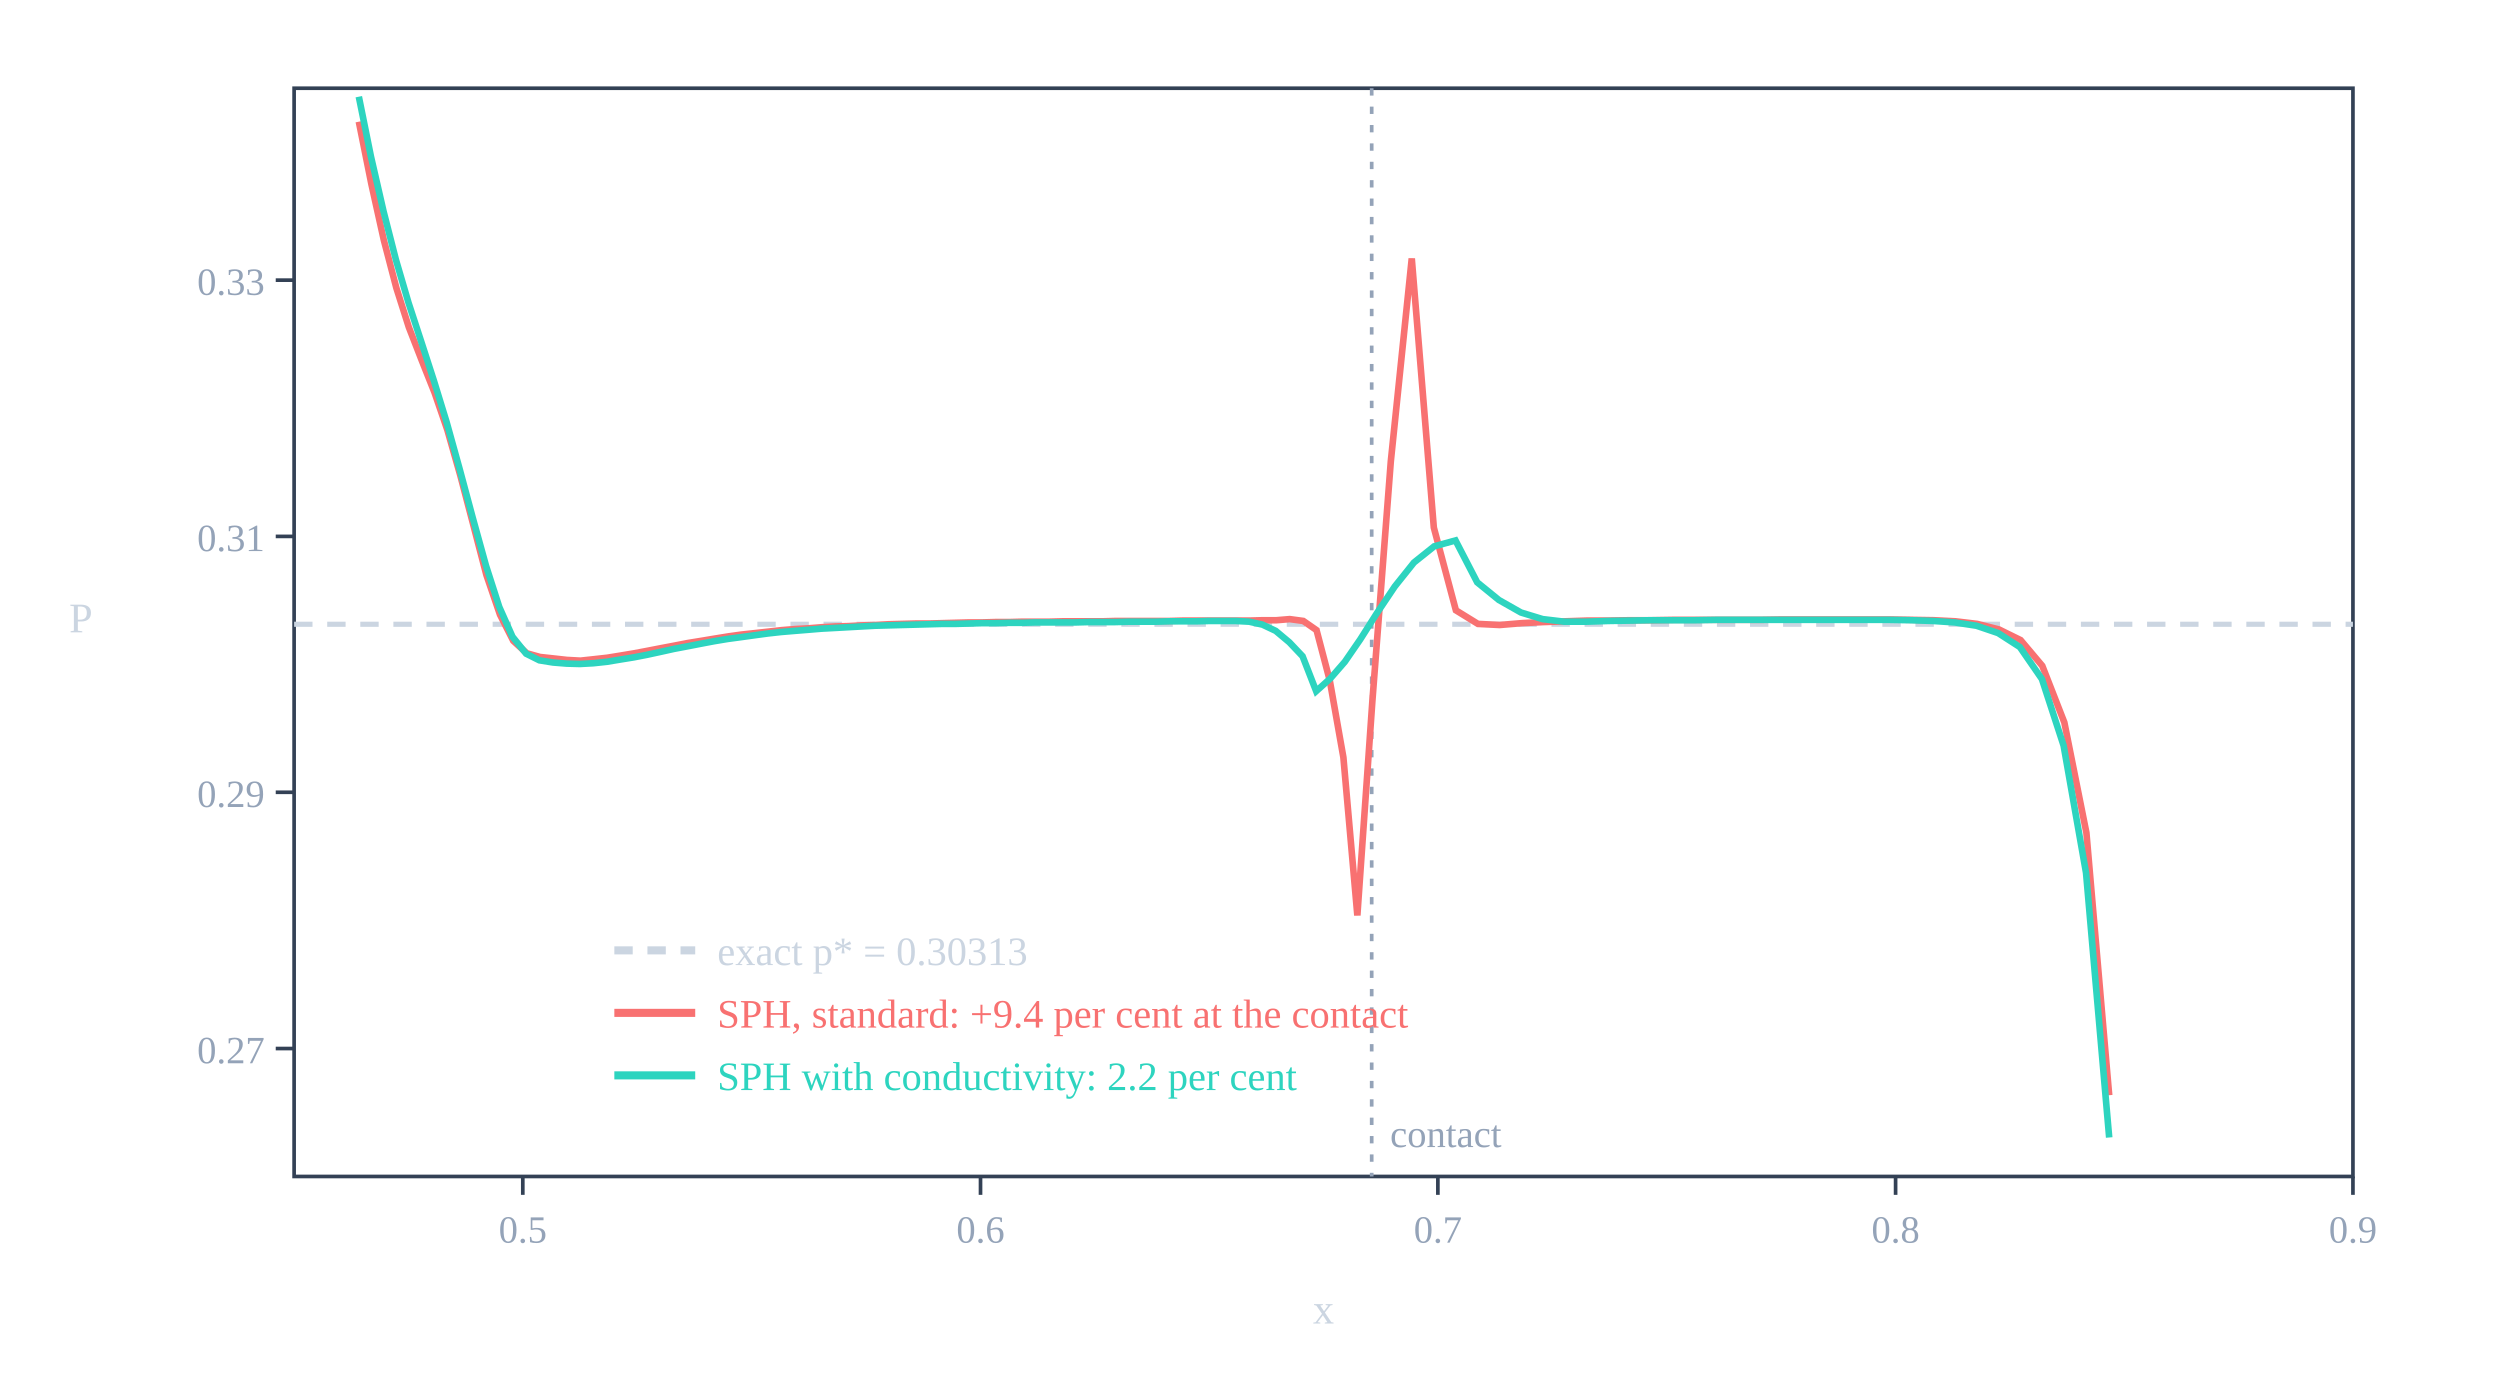
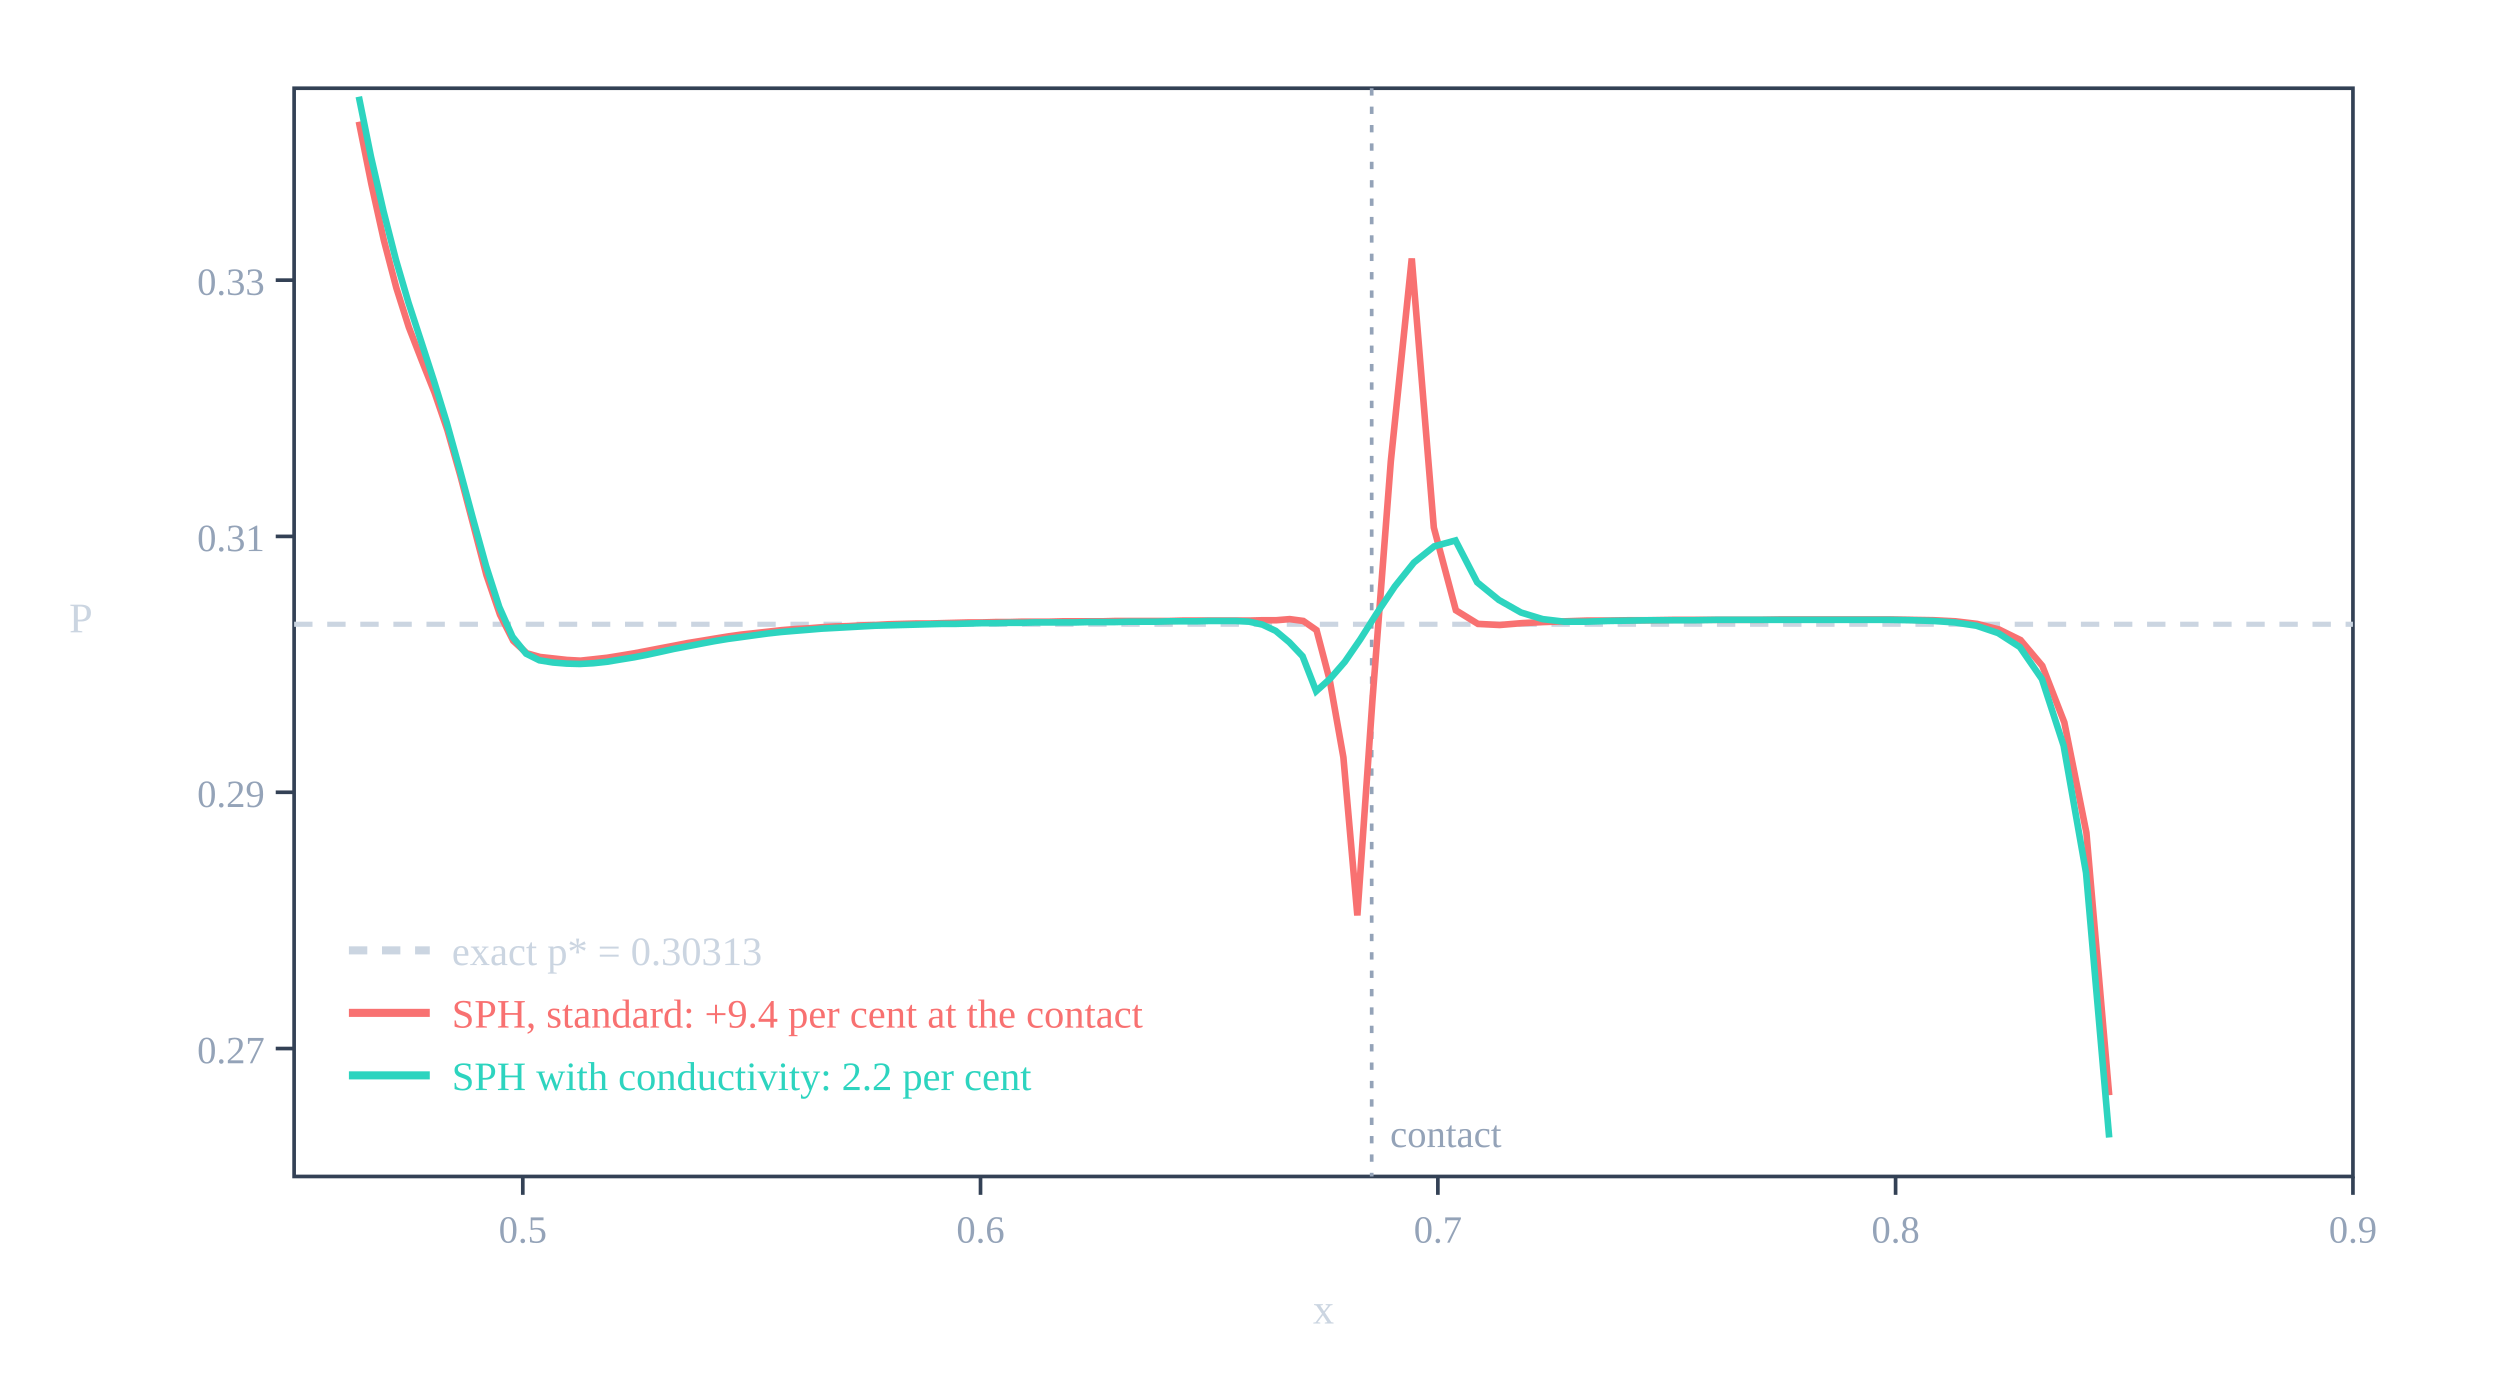
<svg class="setupfig" viewBox="0 0 680 380" width="100%" role="img" aria-label="Pressure against position between 0.45 and 0.9 at time 0.2, SPH with 800 particles per unit length. The exact pressure is flat at 0.30313 from the fan tail to the shock. Standard SPH shows a spike of about 9 per cent at the contact at 0.685; with artificial conductivity the spike is about 2 per cent.">
  <rect x="80" y="24" width="560" height="296" fill="none" stroke="#334155" stroke-width="1" />
  <line x1="142.2" y1="320.0" x2="142.2" y2="325.0" stroke="#334155" stroke-width="1" />
  <text x="142.2" y="338.0" font-size="10.5" text-anchor="middle" fill="#94a3b8">0.5</text>
  <line x1="266.7" y1="320.0" x2="266.7" y2="325.0" stroke="#334155" stroke-width="1" />
  <text x="266.7" y="338.0" font-size="10.5" text-anchor="middle" fill="#94a3b8">0.6</text>
  <line x1="391.1" y1="320.0" x2="391.1" y2="325.0" stroke="#334155" stroke-width="1" />
  <text x="391.1" y="338.0" font-size="10.5" text-anchor="middle" fill="#94a3b8">0.7</text>
  <line x1="515.6" y1="320.0" x2="515.6" y2="325.0" stroke="#334155" stroke-width="1" />
  <text x="515.6" y="338.0" font-size="10.5" text-anchor="middle" fill="#94a3b8">0.8</text>
  <line x1="640.0" y1="320.0" x2="640.0" y2="325.0" stroke="#334155" stroke-width="1" />
  <text x="640.0" y="338.0" font-size="10.5" text-anchor="middle" fill="#94a3b8">0.9</text>
  <line x1="75.0" y1="285.2" x2="80.0" y2="285.2" stroke="#334155" stroke-width="1" />
  <text x="72.0" y="289.2" font-size="10.5" text-anchor="end" fill="#94a3b8">0.27</text>
  <line x1="75.0" y1="215.5" x2="80.0" y2="215.5" stroke="#334155" stroke-width="1" />
  <text x="72.0" y="219.5" font-size="10.5" text-anchor="end" fill="#94a3b8">0.29</text>
  <line x1="75.0" y1="145.9" x2="80.0" y2="145.9" stroke="#334155" stroke-width="1" />
  <text x="72.0" y="149.9" font-size="10.5" text-anchor="end" fill="#94a3b8">0.31</text>
  <line x1="75.0" y1="76.2" x2="80.0" y2="76.2" stroke="#334155" stroke-width="1" />
  <text x="72.0" y="80.2" font-size="10.5" text-anchor="end" fill="#94a3b8">0.33</text>
  <line x1="80.0" y1="169.8" x2="640.0" y2="169.8" stroke="#cbd5e1" stroke-width="1.4" stroke-dasharray="5 4" />
  <line x1="373.1" y1="24.0" x2="373.1" y2="320.0" stroke="#94a3b8" stroke-width="1" stroke-dasharray="2 3" />
  <path d="M 97.6,33.1 L 101.0,50.0 L 104.4,65.3 L 107.8,78.3 L 111.2,89.0 L 114.7,98.0 L 118.2,106.8 L 121.7,117.0 L 125.2,129.3 L 128.8,143.0 L 132.3,156.4 L 136.0,167.2 L 139.6,174.3 L 143.3,177.7 L 146.9,178.7 L 150.6,179.1 L 154.2,179.5 L 157.9,179.7 L 161.6,179.3 L 165.2,178.9 L 168.9,178.3 L 172.5,177.7 L 176.2,177.0 L 179.8,176.3 L 183.5,175.6 L 187.1,174.9 L 190.8,174.3 L 194.4,173.7 L 198.1,173.1 L 201.7,172.6 L 205.4,172.2 L 209.0,171.8 L 212.6,171.4 L 216.3,171.1 L 219.9,170.9 L 223.6,170.6 L 227.2,170.4 L 230.8,170.3 L 234.5,170.1 L 238.1,170.0 L 241.7,169.8 L 245.4,169.7 L 249.0,169.6 L 252.7,169.6 L 256.3,169.5 L 259.9,169.4 L 263.6,169.3 L 267.2,169.3 L 270.8,169.2 L 274.5,169.2 L 278.1,169.1 L 281.7,169.1 L 285.4,169.1 L 289.0,169.0 L 292.6,169.0 L 296.3,169.0 L 299.9,169.0 L 303.6,168.9 L 307.2,168.9 L 310.8,168.9 L 314.5,168.9 L 318.1,168.9 L 321.7,168.8 L 325.4,168.8 L 329.0,168.8 L 332.6,168.8 L 336.3,168.8 L 339.9,168.8 L 343.5,168.7 L 347.2,168.7 L 350.8,168.4 L 354.5,168.9 L 358.1,171.4 L 361.7,185.1 L 365.4,206.0 L 369.2,249.0 L 373.3,190.5 L 378.3,125.5 L 384.0,70.3 L 390.0,143.5 L 396.0,166.0 L 402.0,169.7 L 407.9,170.0 L 413.9,169.5 L 419.8,169.2 L 425.7,169.0 L 431.6,168.8 L 437.5,168.8 L 443.4,168.7 L 449.3,168.7 L 455.2,168.6 L 461.1,168.6 L 467.0,168.6 L 472.9,168.6 L 478.8,168.6 L 484.7,168.5 L 490.6,168.5 L 496.5,168.5 L 502.4,168.5 L 508.3,168.5 L 514.2,168.5 L 520.1,168.6 L 526.0,168.7 L 531.9,169.0 L 537.8,169.7 L 543.7,171.2 L 549.6,174.1 L 555.5,181.1 L 561.5,196.5 L 567.5,226.5 L 573.7,297.9" fill="none" stroke="#f87171" stroke-width="1.8" />
  <path d="M 97.6,26.3 L 100.9,42.6 L 104.3,57.4 L 107.7,70.7 L 111.1,82.3 L 114.6,93.0 L 118.0,103.5 L 121.5,114.9 L 125.0,127.5 L 128.6,140.9 L 132.2,153.9 L 135.8,165.1 L 139.4,173.2 L 143.1,177.8 L 146.7,179.6 L 150.4,180.2 L 154.1,180.5 L 157.7,180.6 L 161.4,180.4 L 165.1,180.0 L 168.7,179.4 L 172.4,178.8 L 176.0,178.1 L 179.7,177.3 L 183.3,176.5 L 187.0,175.8 L 190.6,175.1 L 194.3,174.4 L 197.9,173.8 L 201.6,173.3 L 205.2,172.8 L 208.9,172.3 L 212.5,171.9 L 216.1,171.6 L 219.8,171.3 L 223.4,171.0 L 227.1,170.8 L 230.7,170.6 L 234.3,170.4 L 238.0,170.2 L 241.6,170.1 L 245.2,170.0 L 248.9,169.9 L 252.5,169.8 L 256.2,169.7 L 259.8,169.7 L 263.4,169.6 L 267.1,169.5 L 270.7,169.5 L 274.3,169.4 L 278.0,169.4 L 281.6,169.3 L 285.2,169.3 L 288.9,169.3 L 292.5,169.3 L 296.1,169.2 L 299.8,169.2 L 303.4,169.2 L 307.1,169.1 L 310.7,169.1 L 314.3,169.1 L 318.0,169.0 L 321.6,169.0 L 325.2,169.0 L 328.9,168.9 L 332.5,168.9 L 336.1,168.9 L 339.8,169.1 L 343.4,169.9 L 347.0,171.6 L 350.7,174.7 L 354.3,178.5 L 358.0,188.0 L 361.8,184.6 L 365.8,180.0 L 370.0,173.9 L 374.5,166.8 L 379.4,159.5 L 384.6,153.0 L 390.1,148.6 L 395.9,147.0 L 401.8,158.4 L 407.7,163.2 L 413.7,166.6 L 419.6,168.4 L 425.5,169.1 L 431.4,169.1 L 437.4,168.9 L 443.3,168.8 L 449.2,168.7 L 455.1,168.7 L 461.0,168.7 L 466.9,168.6 L 472.8,168.6 L 478.7,168.6 L 484.6,168.6 L 490.4,168.6 L 496.3,168.6 L 502.2,168.6 L 508.1,168.6 L 514.0,168.6 L 519.9,168.7 L 525.8,168.9 L 531.7,169.3 L 537.6,170.2 L 543.5,172.2 L 549.4,176.0 L 555.4,184.7 L 561.3,202.8 L 567.4,237.4 L 573.7,309.4" fill="none" stroke="#2dd4bf" stroke-width="1.8" />
-   <line x1="167.1" y1="258.5" x2="189.1" y2="258.5" stroke="#cbd5e1" stroke-width="2.2" stroke-dasharray="5 4" />
-   <text x="195.1" y="262.5" font-size="11" text-anchor="start" fill="#cbd5e1">exact p* = 0.30313</text>
-   <line x1="167.1" y1="275.5" x2="189.1" y2="275.5" stroke="#f87171" stroke-width="2.2" />
-   <text x="195.1" y="279.5" font-size="11" text-anchor="start" fill="#f87171">SPH, standard: +9.4 per cent at the contact</text>
-   <line x1="167.1" y1="292.5" x2="189.1" y2="292.5" stroke="#2dd4bf" stroke-width="2.2" />
-   <text x="195.1" y="296.5" font-size="11" text-anchor="start" fill="#2dd4bf">SPH with conductivity: 2.2 per cent</text>
+   <line x1="94.9" y1="258.5" x2="116.9" y2="258.5" stroke="#cbd5e1" stroke-width="2.2" stroke-dasharray="5 4" />
+   <text x="122.9" y="262.5" font-size="11" text-anchor="start" fill="#cbd5e1">exact p* = 0.30313</text>
+   <line x1="94.9" y1="275.5" x2="116.9" y2="275.5" stroke="#f87171" stroke-width="2.2" />
+   <text x="122.9" y="279.5" font-size="11" text-anchor="start" fill="#f87171">SPH, standard: +9.4 per cent at the contact</text>
+   <line x1="94.9" y1="292.5" x2="116.9" y2="292.5" stroke="#2dd4bf" stroke-width="2.2" />
+   <text x="122.9" y="296.5" font-size="11" text-anchor="start" fill="#2dd4bf">SPH with conductivity: 2.2 per cent</text>
  <text x="378.1" y="312.0" font-size="10.5" text-anchor="start" fill="#94a3b8">contact</text>
  <text x="360.0" y="360.0" font-size="11.5" text-anchor="middle" fill="#cbd5e1">x</text>
  <text x="22.0" y="172.0" font-size="11.5" text-anchor="middle" fill="#cbd5e1">P</text>
</svg>
